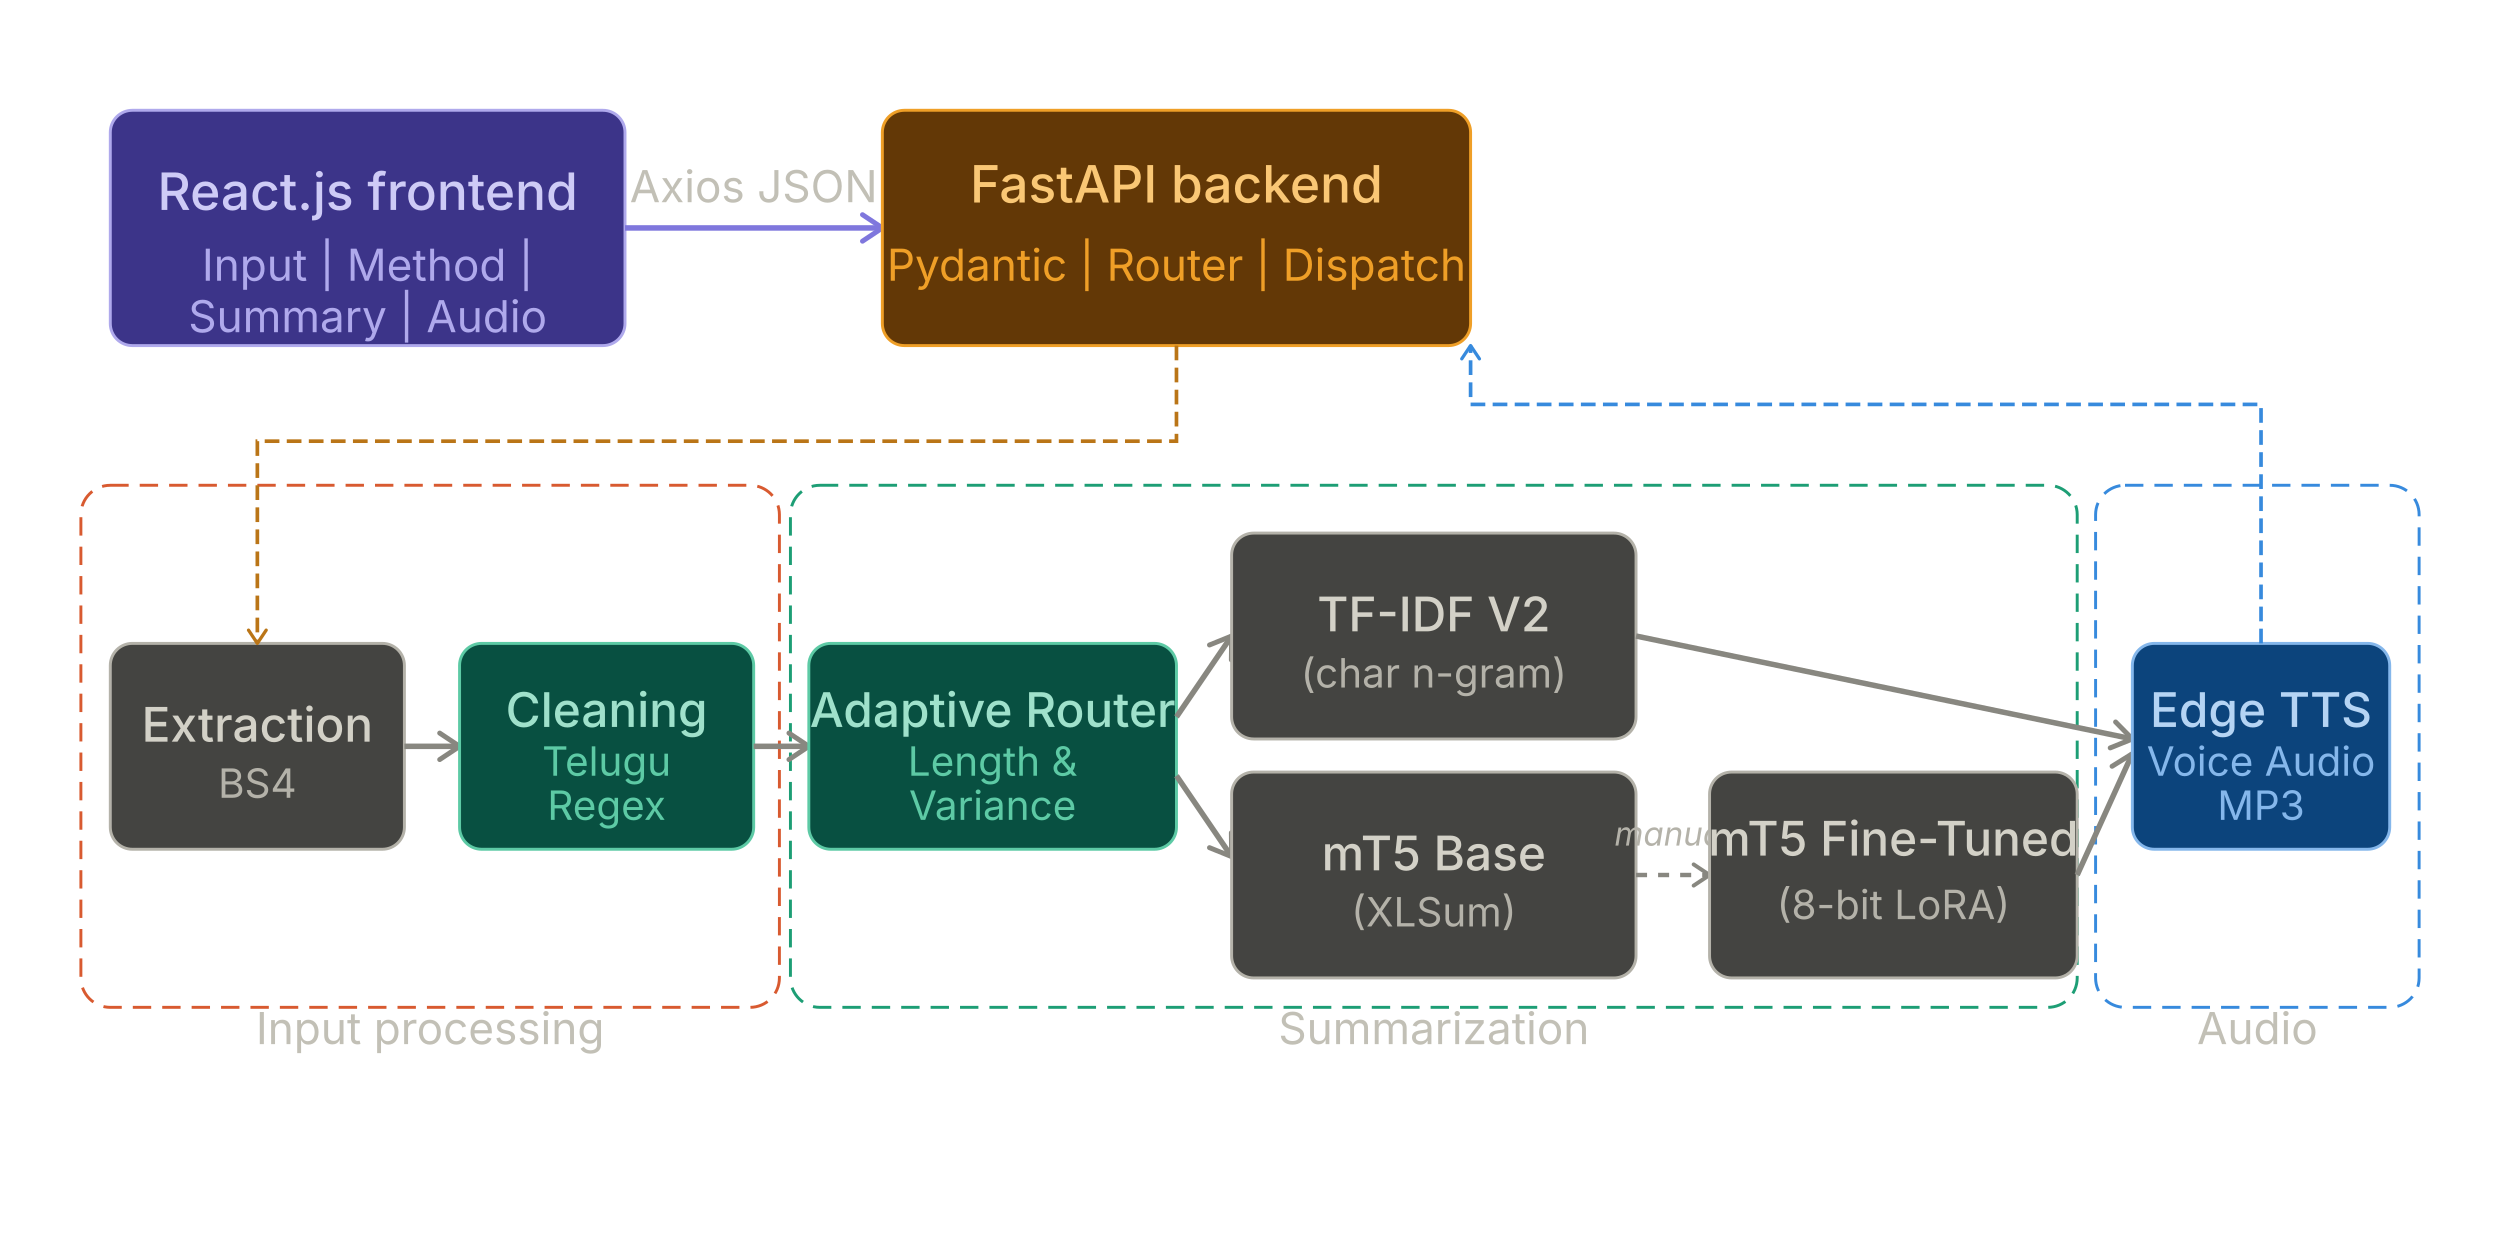
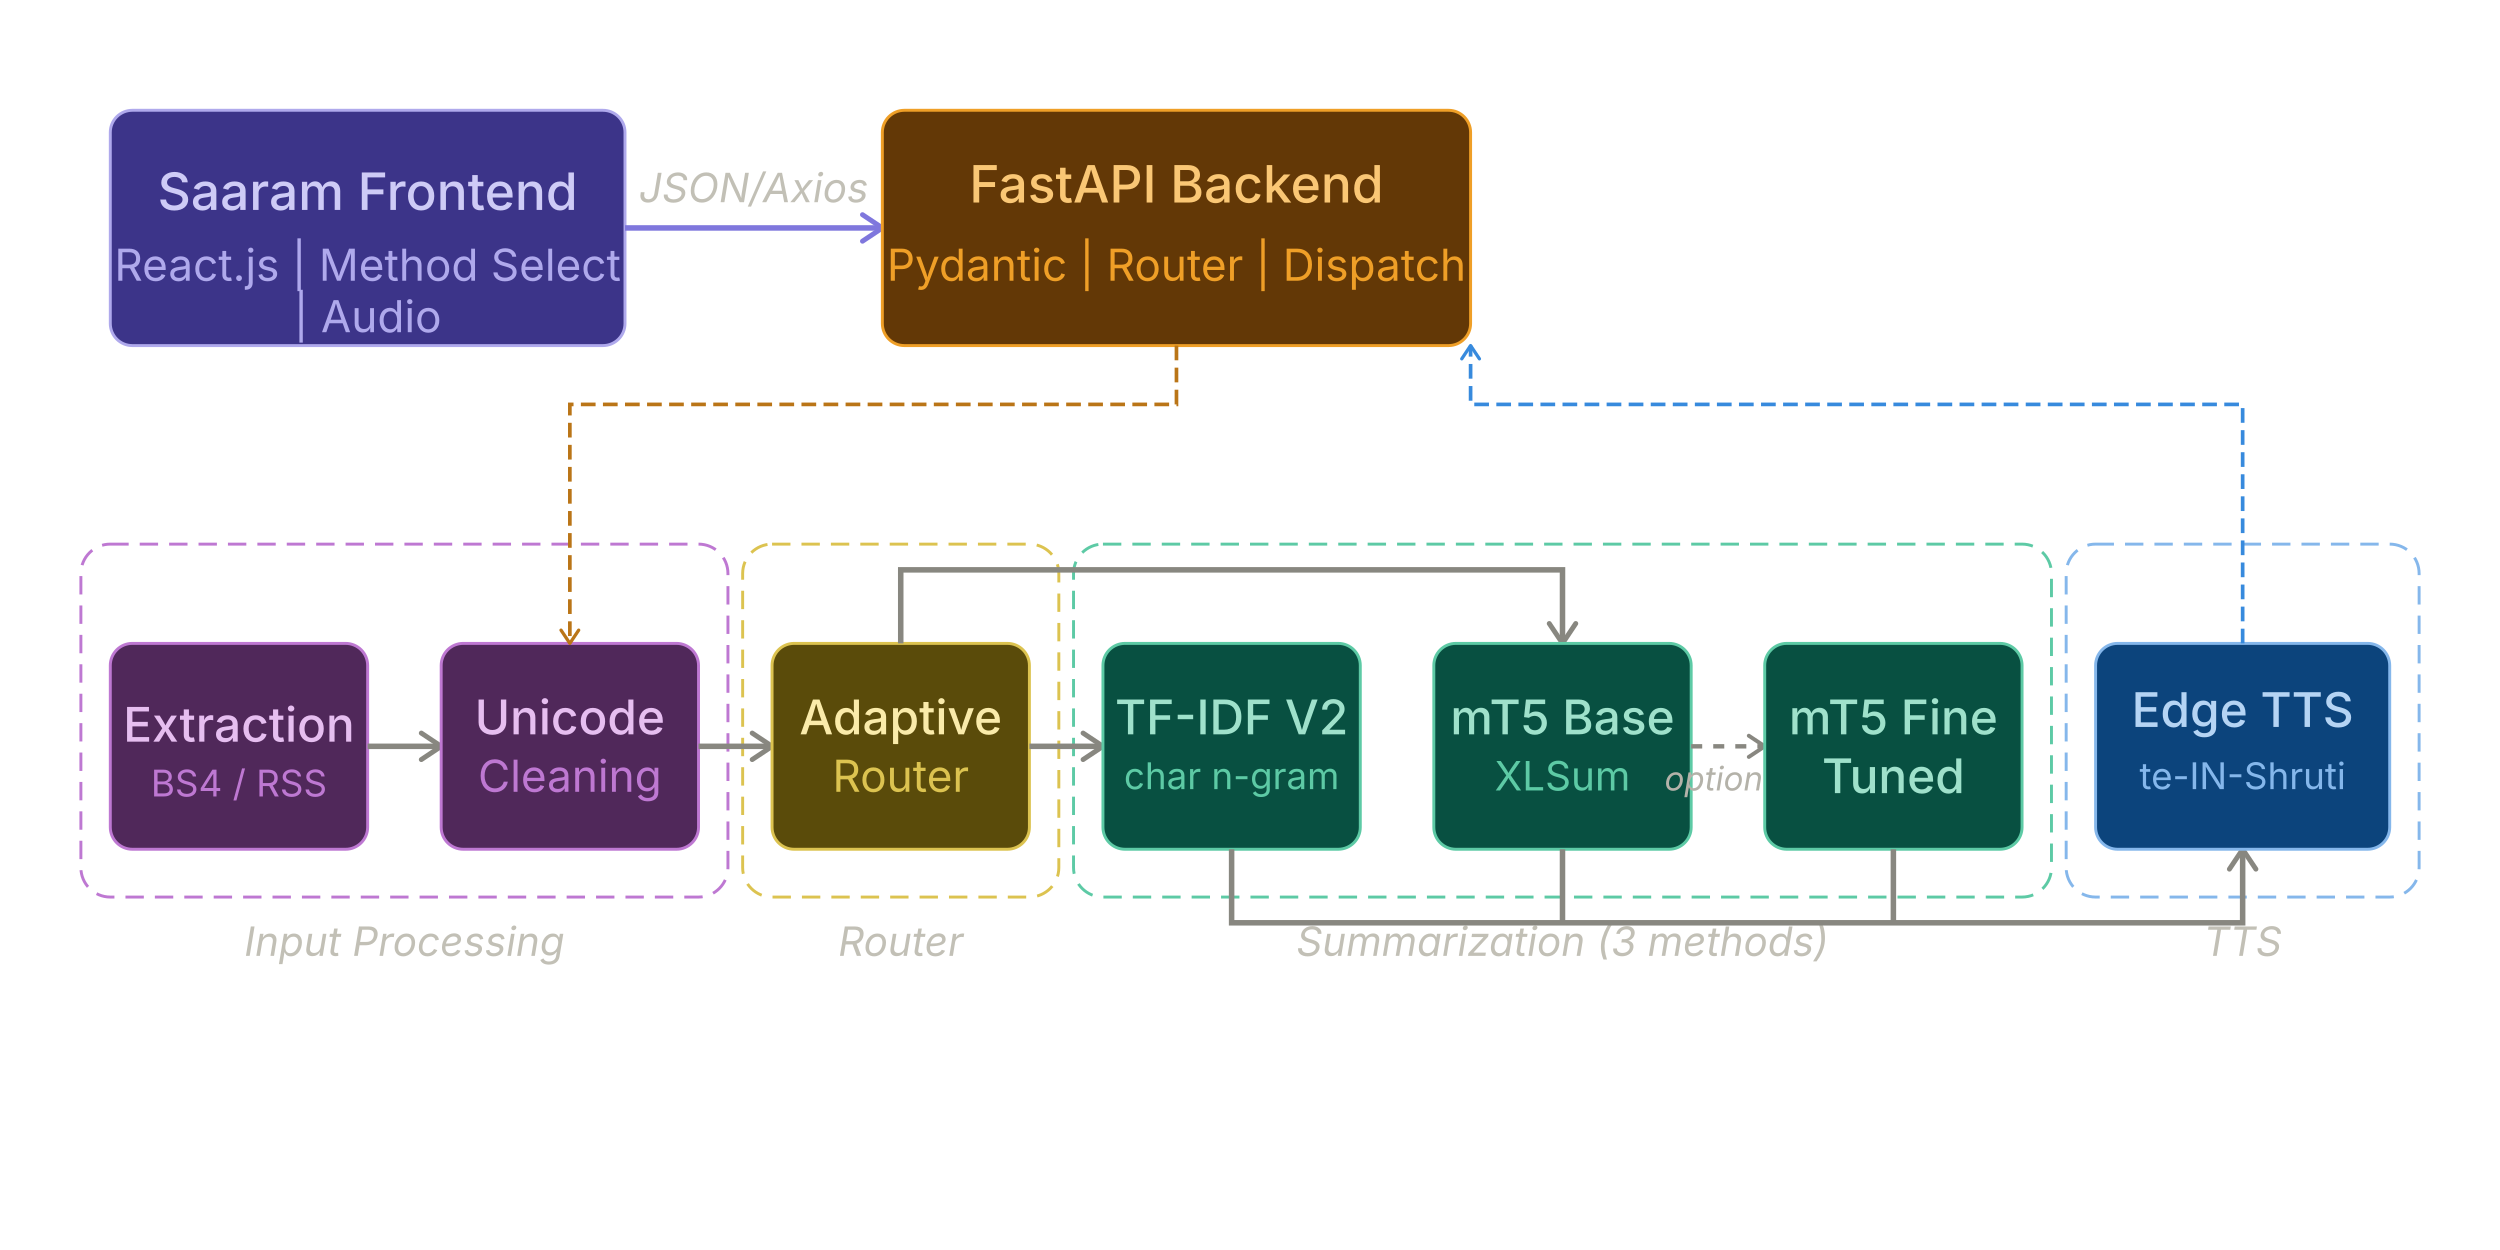
<svg xmlns="http://www.w3.org/2000/svg" width="100%" viewBox="0 0 680 340">
  <defs>
    <marker id="arrow" viewBox="0 0 10 10" refX="8" refY="5" markerWidth="6" markerHeight="6" orient="auto-start-reverse">
      <path d="M2 1L8 5L2 9" fill="none" stroke="context-stroke" stroke-width="1.5" stroke-linecap="round" stroke-linejoin="round" />
    </marker>
  </defs>
  <g style="fill:rgb(0, 0, 0);stroke:none;color:rgb(255, 255, 255);stroke-width:1px;stroke-linecap:butt;stroke-linejoin:miter;opacity:1;font-family:'Anthropic Sans', -apple-system, BlinkMacSystemFont, 'Segoe UI', sans-serif;font-size:16px;font-weight:400;text-anchor:start;dominant-baseline:auto">
    <rect x="30" y="30" width="140" height="64" rx="6" stroke-width="0.8" style="fill:rgb(60, 52, 137);stroke:rgb(175, 169, 236);stroke-width:0.8px;" />
-     <text x="100" y="52" text-anchor="middle" dominant-baseline="central" style="fill:rgb(206, 203, 246);font-size:14px;font-weight:500;text-anchor:middle;">React.js frontend</text>
-     <text x="100" y="72" text-anchor="middle" dominant-baseline="central" style="fill:rgb(175, 169, 236);font-size:12px;font-weight:400;text-anchor:middle;">Input | Method |</text>
-     <text x="100" y="86" text-anchor="middle" dominant-baseline="central" style="fill:rgb(175, 169, 236);font-size:12px;font-weight:400;text-anchor:middle;">Summary | Audio</text>
+     <text x="100" y="52" text-anchor="middle" dominant-baseline="central" style="fill:rgb(206, 203, 246);font-size:14px;font-weight:500;text-anchor:middle;">Saaram Frontend</text>
+     <text x="100" y="72" text-anchor="middle" dominant-baseline="central" style="fill:rgb(175, 169, 236);font-size:12px;font-weight:400;text-anchor:middle;">React.js | Method Select</text>
+     <text x="100" y="86" text-anchor="middle" dominant-baseline="central" style="fill:rgb(175, 169, 236);font-size:12px;font-weight:400;text-anchor:middle;">| Audio</text>
  </g>
  <line x1="170" y1="62" x2="240" y2="62" marker-end="url(#arrow)" stroke="#7F77DD" style="fill:none;stroke-width:1.5px;" />
-   <text x="205" y="55" text-anchor="middle" style="fill:rgb(194, 192, 182);font-family:'Anthropic Sans', -apple-system, BlinkMacSystemFont, 'Segoe UI', sans-serif;font-size:12px;font-weight:400;text-anchor:middle;">Axios JSON</text>
+   <text x="205" y="55" text-anchor="middle" style="fill:rgb(194, 192, 182);font-family:'Anthropic Sans', -apple-system, BlinkMacSystemFont, 'Segoe UI', sans-serif;font-size:11px;font-weight:400;text-anchor:middle;font-style:italic;">JSON/Axios</text>
  <g style="fill:rgb(0, 0, 0);stroke:none;color:rgb(255, 255, 255);stroke-width:1px;font-family:'Anthropic Sans', -apple-system, BlinkMacSystemFont, 'Segoe UI', sans-serif;font-size:16px;font-weight:400;">
    <rect x="240" y="30" width="160" height="64" rx="6" stroke-width="0.8" style="fill:rgb(99, 56, 6);stroke:rgb(239, 159, 39);stroke-width:0.8px;" />
-     <text x="320" y="50" text-anchor="middle" dominant-baseline="central" style="fill:rgb(250, 199, 117);font-size:14px;font-weight:500;text-anchor:middle;">FastAPI backend</text>
+     <text x="320" y="50" text-anchor="middle" dominant-baseline="central" style="fill:rgb(250, 199, 117);font-size:14px;font-weight:500;text-anchor:middle;">FastAPI Backend</text>
    <text x="320" y="72" text-anchor="middle" dominant-baseline="central" style="fill:rgb(239, 159, 39);font-size:12px;font-weight:400;text-anchor:middle;">Pydantic | Router | Dispatch</text>
  </g>
-   <rect x="22" y="132" width="190" height="142" rx="8" fill="none" stroke="#D85A30" stroke-width="0.8" stroke-dasharray="5 3" />
-   <text x="117" y="284" text-anchor="middle" fill="#993C1D" style="fill:rgb(194, 192, 182);font-family:'Anthropic Sans', -apple-system, BlinkMacSystemFont, 'Segoe UI', sans-serif;font-size:12px;text-anchor:middle;">Input processing</text>
-   <rect x="215" y="132" width="350" height="142" rx="8" fill="none" stroke="#1D9E75" stroke-width="0.8" stroke-dasharray="5 3" />
-   <text x="390" y="284" text-anchor="middle" fill="#0F6E56" style="fill:rgb(194, 192, 182);font-family:'Anthropic Sans', -apple-system, BlinkMacSystemFont, 'Segoe UI', sans-serif;font-size:12px;text-anchor:middle;">Summarization</text>
-   <rect x="570" y="132" width="88" height="142" rx="8" fill="none" stroke="#378ADD" stroke-width="0.8" stroke-dasharray="5 3" />
-   <text x="614" y="284" text-anchor="middle" fill="#185FA5" style="fill:rgb(194, 192, 182);font-family:'Anthropic Sans', -apple-system, BlinkMacSystemFont, 'Segoe UI', sans-serif;font-size:12px;text-anchor:middle;">Audio</text>
+   <rect x="22" y="148" width="176" height="96" rx="8" fill="none" stroke="#be78d2" stroke-width="0.8" stroke-dasharray="5 3" />
+   <text x="110" y="260" text-anchor="middle" fill="#be78d2" style="fill:rgb(194, 192, 182);font-family:'Anthropic Sans', -apple-system, BlinkMacSystemFont, 'Segoe UI', sans-serif;font-size:11px;text-anchor:middle;font-style:italic;">Input Processing</text>
+   <rect x="202" y="148" width="86" height="96" rx="8" fill="none" stroke="#dcc350" stroke-width="0.8" stroke-dasharray="5 3" />
+   <text x="245" y="260" text-anchor="middle" fill="#dcc350" style="fill:rgb(194, 192, 182);font-family:'Anthropic Sans', -apple-system, BlinkMacSystemFont, 'Segoe UI', sans-serif;font-size:11px;text-anchor:middle;font-style:italic;">Router</text>
+   <rect x="292" y="148" width="266" height="96" rx="8" fill="none" stroke="#5dcaa5" stroke-width="0.8" stroke-dasharray="5 3" />
+   <text x="425" y="260" text-anchor="middle" fill="#5dcaa5" style="fill:rgb(194, 192, 182);font-family:'Anthropic Sans', -apple-system, BlinkMacSystemFont, 'Segoe UI', sans-serif;font-size:11px;text-anchor:middle;font-style:italic;">Summarization (3 methods)</text>
+   <rect x="562" y="148" width="96" height="96" rx="8" fill="none" stroke="#85b7eb" stroke-width="0.8" stroke-dasharray="5 3" />
+   <text x="610" y="260" text-anchor="middle" fill="#85b7eb" style="fill:rgb(194, 192, 182);font-family:'Anthropic Sans', -apple-system, BlinkMacSystemFont, 'Segoe UI', sans-serif;font-size:11px;text-anchor:middle;font-style:italic;">TTS</text>
  <g style="font-family:'Anthropic Sans', -apple-system, BlinkMacSystemFont, 'Segoe UI', sans-serif;">
-     <rect x="30" y="175" width="80" height="56" rx="6" stroke-width="0.8" style="fill:rgb(68, 68, 65);stroke:rgb(180, 178, 169);stroke-width:0.8px;" />
-     <text x="70" y="197" text-anchor="middle" dominant-baseline="central" style="fill:rgb(211, 209, 199);font-size:13px;font-weight:500;">Extraction</text>
-     <text x="70" y="213" text-anchor="middle" dominant-baseline="central" style="fill:rgb(180, 178, 169);font-size:11px;font-weight:400;">BS4</text>
+     <rect x="30" y="175" width="70" height="56" rx="6" stroke-width="0.8" style="fill:rgb(80, 40, 90);stroke:rgb(190, 120, 210);stroke-width:0.8px;" />
+     <text x="65" y="197" text-anchor="middle" dominant-baseline="central" style="fill:rgb(230, 190, 240);font-size:13px;font-weight:500;">Extraction</text>
+     <text x="65" y="213" text-anchor="middle" dominant-baseline="central" style="fill:rgb(190, 120, 210);font-size:10px;font-weight:400;">BS4 / RSS</text>
  </g>
-   <line x1="110" y1="203" x2="125" y2="203" marker-end="url(#arrow)" stroke="#888780" style="fill:none;stroke-width:1.5px;" />
+   <line x1="100" y1="203" x2="120" y2="203" marker-end="url(#arrow)" stroke="#888780" style="fill:none;stroke-width:1.5px;" />
  <g style="font-family:'Anthropic Sans', -apple-system, BlinkMacSystemFont, 'Segoe UI', sans-serif;">
-     <rect x="125" y="175" width="80" height="56" rx="6" stroke-width="0.8" style="fill:rgb(8, 80, 65);stroke:rgb(93, 202, 165);stroke-width:0.8px;" />
-     <text x="165" y="193" text-anchor="middle" dominant-baseline="central" style="fill:rgb(159, 225, 203);font-size:13px;font-weight:500;">Cleaning</text>
-     <text x="165" y="207" text-anchor="middle" dominant-baseline="central" style="fill:rgb(93, 202, 165);font-size:11px;font-weight:400;">Telugu</text>
-     <text x="165" y="219" text-anchor="middle" dominant-baseline="central" style="fill:rgb(93, 202, 165);font-size:11px;font-weight:400;">Regex</text>
+     <rect x="120" y="175" width="70" height="56" rx="6" stroke-width="0.8" style="fill:rgb(80, 40, 90);stroke:rgb(190, 120, 210);stroke-width:0.8px;" />
+     <text x="155" y="195" text-anchor="middle" dominant-baseline="central" style="fill:rgb(230, 190, 240);font-size:13px;font-weight:500;">Unicode</text>
+     <text x="155" y="211" text-anchor="middle" dominant-baseline="central" style="fill:rgb(190, 120, 210);font-size:12px;font-weight:400;">Cleaning</text>
  </g>
-   <line x1="205" y1="203" x2="220" y2="203" marker-end="url(#arrow)" stroke="#888780" style="fill:none;stroke-width:1.5px;" />
+   <line x1="190" y1="203" x2="210" y2="203" marker-end="url(#arrow)" stroke="#888780" style="fill:none;stroke-width:1.5px;" />
  <g style="font-family:'Anthropic Sans', -apple-system, BlinkMacSystemFont, 'Segoe UI', sans-serif;">
-     <rect x="220" y="175" width="100" height="56" rx="6" stroke-width="0.8" style="fill:rgb(8, 80, 65);stroke:rgb(93, 202, 165);stroke-width:0.8px;" />
-     <text x="270" y="193" text-anchor="middle" dominant-baseline="central" style="fill:rgb(159, 225, 203);font-size:13px;font-weight:500;">Adaptive Router</text>
-     <text x="270" y="207" text-anchor="middle" dominant-baseline="central" style="fill:rgb(93, 202, 165);font-size:11px;font-weight:400;">Length &amp;</text>
-     <text x="270" y="219" text-anchor="middle" dominant-baseline="central" style="fill:rgb(93, 202, 165);font-size:11px;font-weight:400;">Variance</text>
+     <rect x="210" y="175" width="70" height="56" rx="6" stroke-width="0.8" style="fill:rgb(90, 75, 10);stroke:rgb(220, 195, 80);stroke-width:0.8px;" />
+     <text x="245" y="195" text-anchor="middle" dominant-baseline="central" style="fill:rgb(250, 235, 170);font-size:13px;font-weight:500;">Adaptive</text>
+     <text x="245" y="211" text-anchor="middle" dominant-baseline="central" style="fill:rgb(220, 195, 80);font-size:12px;font-weight:400;">Router</text>
  </g>
-   <line x1="320" y1="195" x2="335" y2="173" marker-end="url(#arrow)" stroke="#888780" style="fill:none;stroke-width:1.5px;" />
-   <line x1="320" y1="211" x2="335" y2="233" marker-end="url(#arrow)" stroke="#888780" style="fill:none;stroke-width:1.5px;" />
+   <line x1="280" y1="203" x2="300" y2="203" marker-end="url(#arrow)" stroke="#888780" style="fill:none;stroke-width:1.5px;" />
+   <path d="M 245 175 L 245 155 L 425 155 L 425 175" fill="none" stroke="#888780" stroke-width="1.5" marker-end="url(#arrow)" style="fill:none;" />
  <g style="font-family:'Anthropic Sans', -apple-system, BlinkMacSystemFont, 'Segoe UI', sans-serif;">
-     <rect x="335" y="145" width="110" height="56" rx="6" stroke-width="0.8" style="fill:rgb(68, 68, 65);stroke:rgb(180, 178, 169);stroke-width:0.8px;" />
-     <text x="390" y="167" text-anchor="middle" dominant-baseline="central" style="fill:rgb(211, 209, 199);font-size:13px;font-weight:500;">TF-IDF V2</text>
-     <text x="390" y="183" text-anchor="middle" dominant-baseline="central" style="fill:rgb(180, 178, 169);font-size:11px;font-weight:400;">(char n-gram)</text>
+     <rect x="300" y="175" width="70" height="56" rx="6" stroke-width="0.8" style="fill:rgb(8, 80, 65);stroke:rgb(93, 202, 165);stroke-width:0.8px;" />
+     <text x="335" y="195" text-anchor="middle" dominant-baseline="central" style="fill:rgb(159, 225, 203);font-size:13px;font-weight:500;">TF-IDF V2</text>
+     <text x="335" y="211" text-anchor="middle" dominant-baseline="central" style="fill:rgb(93, 202, 165);font-size:10px;font-weight:400;">char n-gram</text>
  </g>
  <g style="font-family:'Anthropic Sans', -apple-system, BlinkMacSystemFont, 'Segoe UI', sans-serif;">
-     <rect x="335" y="210" width="110" height="56" rx="6" stroke-width="0.8" style="fill:rgb(68, 68, 65);stroke:rgb(180, 178, 169);stroke-width:0.8px;" />
-     <text x="390" y="232" text-anchor="middle" dominant-baseline="central" style="fill:rgb(211, 209, 199);font-size:13px;font-weight:500;">mT5 Base</text>
-     <text x="390" y="248" text-anchor="middle" dominant-baseline="central" style="fill:rgb(180, 178, 169);font-size:11px;font-weight:400;">(XLSum)</text>
+     <rect x="390" y="175" width="70" height="56" rx="6" stroke-width="0.8" style="fill:rgb(8, 80, 65);stroke:rgb(93, 202, 165);stroke-width:0.8px;" />
+     <text x="425" y="195" text-anchor="middle" dominant-baseline="central" style="fill:rgb(159, 225, 203);font-size:13px;font-weight:500;">mT5 Base</text>
+     <text x="425" y="211" text-anchor="middle" dominant-baseline="central" style="fill:rgb(93, 202, 165);font-size:11px;font-weight:400;">XLSum</text>
  </g>
-   <line x1="445" y1="238" x2="465" y2="238" marker-end="url(#arrow)" stroke="#888780" stroke-dasharray="3 3" style="fill:none;stroke-width:1.2px;" />
-   <text x="455" y="230" text-anchor="middle" style="fill:rgb(180,178,169);font-family:'Anthropic Sans', -apple-system, BlinkMacSystemFont, 'Segoe UI', sans-serif;font-size:9px;font-style:italic;">manual</text>
+   <line x1="460" y1="203" x2="480" y2="203" marker-end="url(#arrow)" stroke="#888780" stroke-dasharray="3 3" style="fill:none;stroke-width:1.2px;" />
+   <text x="470" y="215" text-anchor="middle" style="fill:rgb(180,178,169);font-family:'Anthropic Sans', -apple-system, BlinkMacSystemFont, 'Segoe UI', sans-serif;font-size:9px;font-style:italic;">optional</text>
  <g style="font-family:'Anthropic Sans', -apple-system, BlinkMacSystemFont, 'Segoe UI', sans-serif;">
-     <rect x="465" y="210" width="100" height="56" rx="6" stroke-width="0.8" style="fill:rgb(68, 68, 65);stroke:rgb(180, 178, 169);stroke-width:0.8px;" />
-     <text x="515" y="228" text-anchor="middle" dominant-baseline="central" style="fill:rgb(211, 209, 199);font-size:13px;font-weight:500;">mT5 Fine-Tuned</text>
-     <text x="515" y="246" text-anchor="middle" dominant-baseline="central" style="fill:rgb(180, 178, 169);font-size:11px;font-weight:400;">(8-bit LoRA)</text>
+     <rect x="480" y="175" width="70" height="56" rx="6" stroke-width="0.8" style="fill:rgb(8, 80, 65);stroke:rgb(93, 202, 165);stroke-width:0.8px;" />
+     <text x="515" y="195" text-anchor="middle" dominant-baseline="central" style="fill:rgb(159, 225, 203);font-size:13px;font-weight:500;">mT5 Fine</text>
+     <text x="515" y="211" text-anchor="middle" dominant-baseline="central" style="fill:rgb(159, 225, 203);font-size:13px;font-weight:500;">Tuned</text>
  </g>
-   <line x1="445" y1="173" x2="580" y2="201" marker-end="url(#arrow)" stroke="#888780" style="fill:none;stroke-width:1.5px;" />
-   <line x1="565" y1="238" x2="580" y2="205" marker-end="url(#arrow)" stroke="#888780" style="fill:none;stroke-width:1.5px;" />
+   <path d="M 335 231 L 335 251 L 610 251 L 610 231" fill="none" stroke="#888780" stroke-width="1.5" marker-end="url(#arrow)" style="fill:none;" />
+   <path d="M 425 231 L 425 251" fill="none" stroke="#888780" stroke-width="1.5" style="fill:none;" />
+   <path d="M 515 231 L 515 251" fill="none" stroke="#888780" stroke-width="1.5" style="fill:none;" />
  <g style="font-family:'Anthropic Sans', -apple-system, BlinkMacSystemFont, 'Segoe UI', sans-serif;">
-     <rect x="580" y="175" width="70" height="56" rx="6" stroke-width="0.8" style="fill:rgb(12, 68, 124);stroke:rgb(133, 183, 235);stroke-width:0.8px;" />
-     <text x="615" y="193" text-anchor="middle" dominant-baseline="central" style="fill:rgb(181, 212, 244);font-size:13px;font-weight:500;">Edge TTS</text>
-     <text x="615" y="207" text-anchor="middle" dominant-baseline="central" style="fill:rgb(133, 183, 235);font-size:11px;font-weight:400;">Voice Audio</text>
-     <text x="615" y="219" text-anchor="middle" dominant-baseline="central" style="fill:rgb(133, 183, 235);font-size:11px;font-weight:400;">MP3</text>
+     <rect x="570" y="175" width="80" height="56" rx="6" stroke-width="0.8" style="fill:rgb(12, 68, 124);stroke:rgb(133, 183, 235);stroke-width:0.8px;" />
+     <text x="610" y="193" text-anchor="middle" dominant-baseline="central" style="fill:rgb(181, 212, 244);font-size:13px;font-weight:500;">Edge TTS</text>
+     <text x="610" y="211" text-anchor="middle" dominant-baseline="central" style="fill:rgb(133, 183, 235);font-size:10px;font-weight:400;">te-IN-Shruti</text>
  </g>
-   <path d="M320 94 L320 120 L70 120 L70 175" fill="none" stroke="#BA7517" stroke-width="1" marker-end="url(#arrow)" stroke-dasharray="4 2" style="fill:none;stroke-width:1px;" />
-   <path d="M615 175 L615 110 L400 110 L400 94" fill="none" stroke="#378ADD" stroke-width="1" marker-end="url(#arrow)" stroke-dasharray="4 2" style="fill:none;stroke-width:1px;" />
+   <path d="M 320 94 L 320 110 L 155 110 L 155 175" fill="none" stroke="#BA7517" stroke-width="1" marker-end="url(#arrow)" stroke-dasharray="4 2" style="fill:none;stroke-width:1px;" />
+   <path d="M 610 175 L 610 110 L 400 110 L 400 94" fill="none" stroke="#378ADD" stroke-width="1" marker-end="url(#arrow)" stroke-dasharray="4 2" style="fill:none;stroke-width:1px;" />
</svg>
